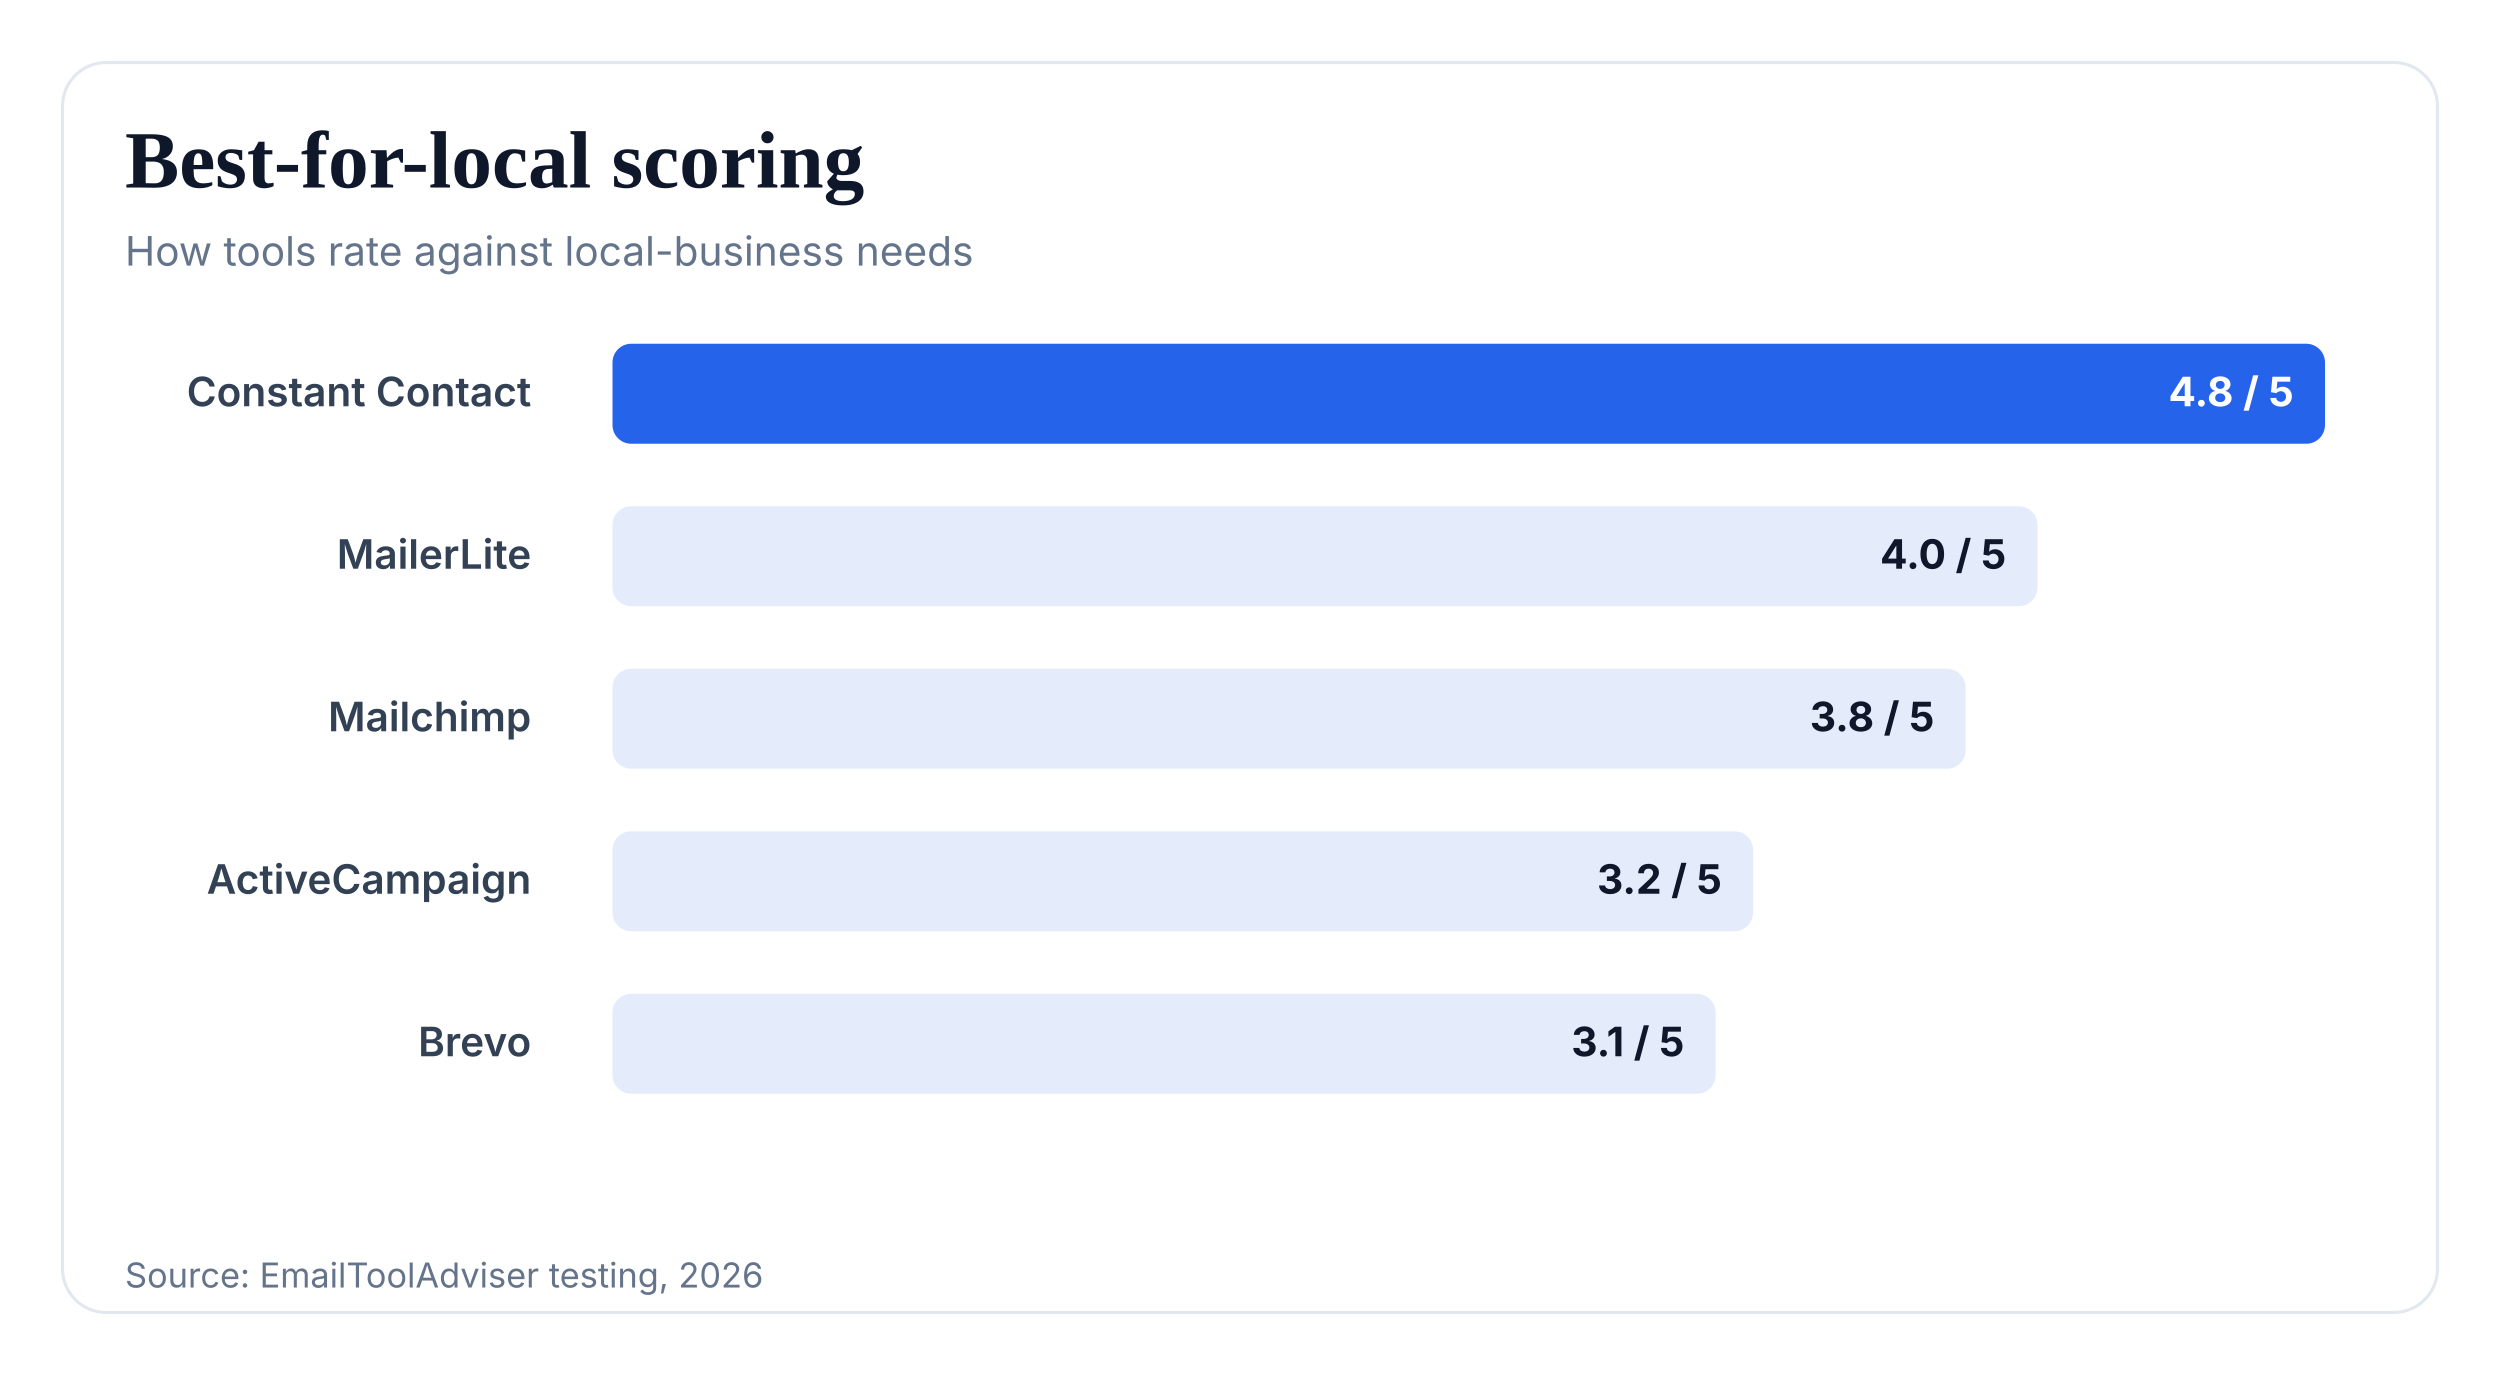
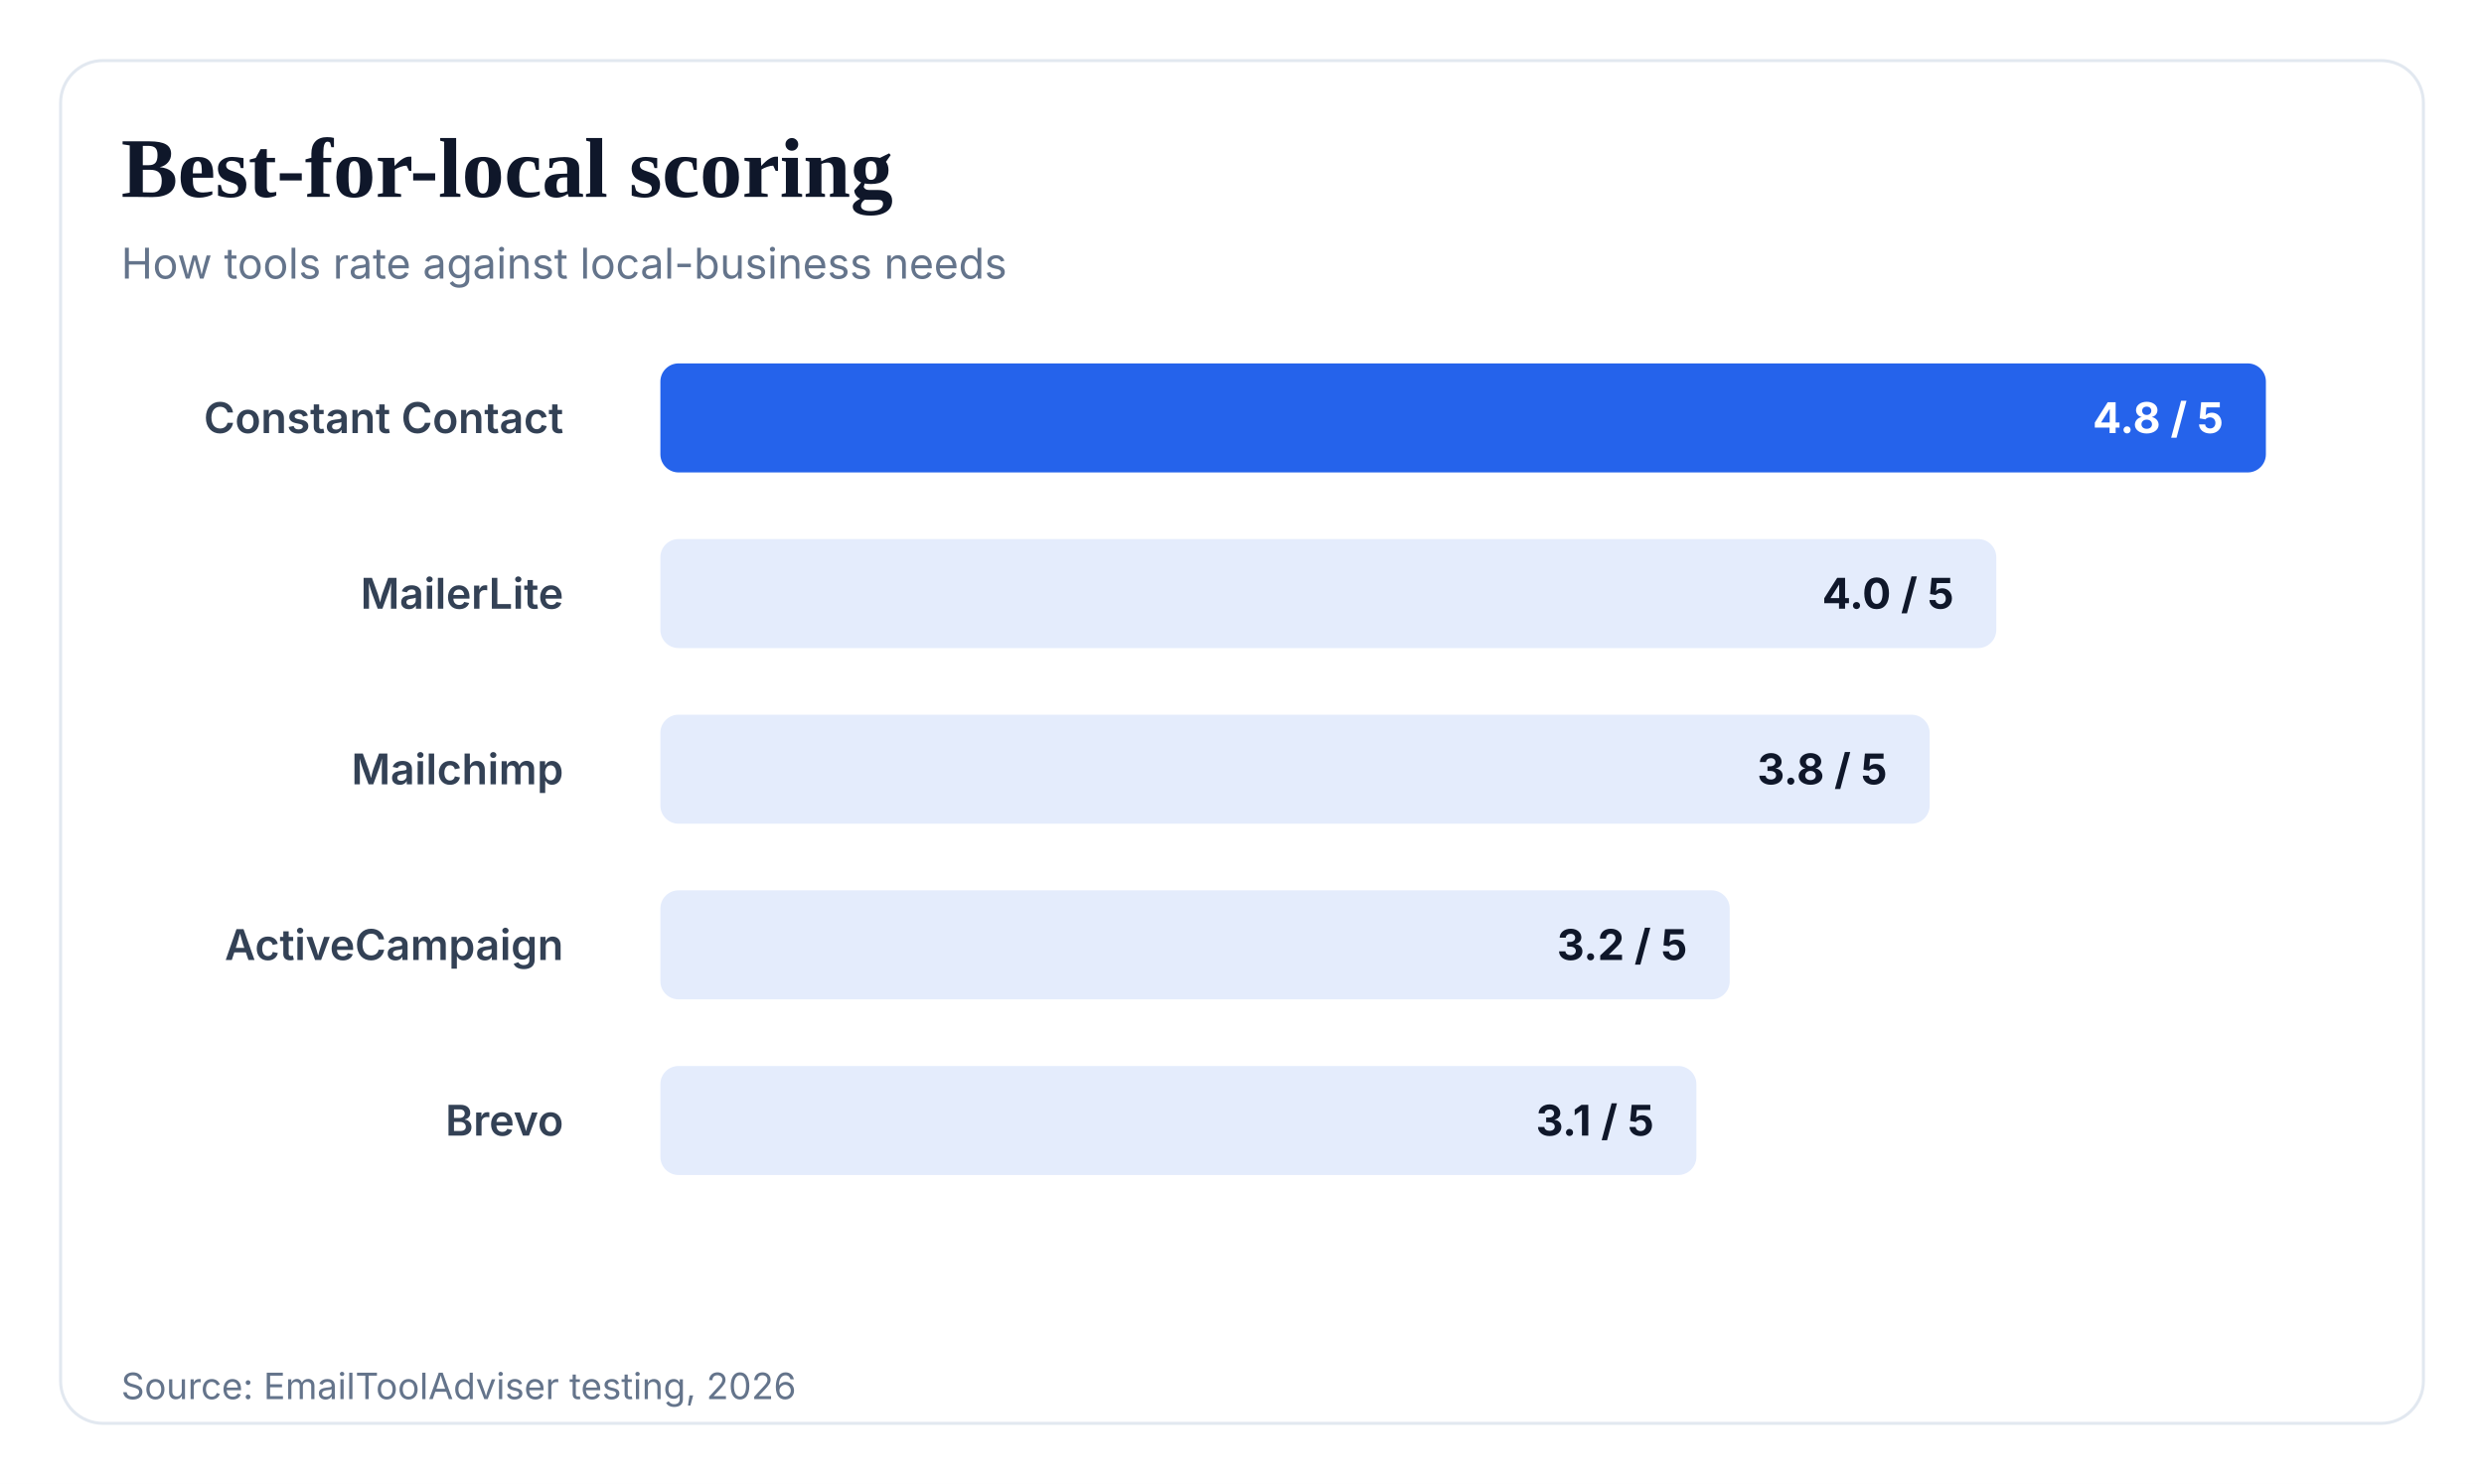
- <svg xmlns="http://www.w3.org/2000/svg" viewBox="0 0 800 440" preserveAspectRatio="xMinYMin meet" role="img" style="width:100%;height:auto;">
+ <svg xmlns="http://www.w3.org/2000/svg" viewBox="0 0 820 490" preserveAspectRatio="xMinYMin meet" role="img" style="width:100%;height:auto;">
  <style>
  .serif  { font-family: Georgia, 'Times New Roman', 'Playfair Display', serif; font-weight: 800; }
  .sans   { font-family: system-ui, -apple-system, BlinkMacSystemFont, 'Segoe UI', sans-serif; }
  .label  { font-family: system-ui, sans-serif; font-weight: 700; text-transform: uppercase; letter-spacing: 0.08em; }
</style>
-   <rect width="800" height="440" fill="#ffffff" />
-   <rect x="20" y="20" rx="14" ry="14" width="760" height="400" fill="#ffffff" stroke="#e2e8f0" stroke-width="1" />
-   <text x="40" y="60" class="serif" font-size="26" fill="#0f172a">Best-for-local scoring</text>
-   <text x="40" y="85" class="sans" font-size="13" fill="#64748b">How tools rate against local-business needs</text>
-   <text x="170" y="130" class="sans" font-size="13" fill="#334155" text-anchor="end" font-weight="600">Constant Contact</text>
-   <rect x="196" y="110" rx="6" ry="6" width="548" height="32" fill="#2563eb" />
-   <text x="734" y="130" class="sans" font-size="13" fill="#ffffff" text-anchor="end" font-weight="700">4.8 / 5</text>
-   <text x="170" y="182" class="sans" font-size="13" fill="#334155" text-anchor="end" font-weight="600">MailerLite</text>
-   <rect x="196" y="162" rx="6" ry="6" width="456" height="32" fill="#e4ecfc" />
-   <text x="642" y="182" class="sans" font-size="13" fill="#0f172a" text-anchor="end" font-weight="700">4.0 / 5</text>
-   <text x="170" y="234" class="sans" font-size="13" fill="#334155" text-anchor="end" font-weight="600">Mailchimp</text>
-   <rect x="196" y="214" rx="6" ry="6" width="433" height="32" fill="#e4ecfc" />
-   <text x="619" y="234" class="sans" font-size="13" fill="#0f172a" text-anchor="end" font-weight="700">3.8 / 5</text>
-   <text x="170" y="286" class="sans" font-size="13" fill="#334155" text-anchor="end" font-weight="600">ActiveCampaign</text>
-   <rect x="196" y="266" rx="6" ry="6" width="365" height="32" fill="#e4ecfc" />
-   <text x="551" y="286" class="sans" font-size="13" fill="#0f172a" text-anchor="end" font-weight="700">3.2 / 5</text>
-   <text x="170" y="338" class="sans" font-size="13" fill="#334155" text-anchor="end" font-weight="600">Brevo</text>
-   <rect x="196" y="318" rx="6" ry="6" width="353" height="32" fill="#e4ecfc" />
-   <text x="539" y="338" class="sans" font-size="13" fill="#0f172a" text-anchor="end" font-weight="700">3.1 / 5</text>
-   <text x="40" y="412" class="sans" font-size="11" fill="#64748b">Source: EmailToolAdviser testing, 2026</text>
+   <rect width="820" height="490" fill="#ffffff" />
+   <rect x="20" y="20" rx="14" ry="14" width="780" height="450" fill="#ffffff" stroke="#e2e8f0" stroke-width="1" />
+   <text x="40" y="65" class="serif" font-size="28" fill="#0f172a">Best-for-local scoring</text>
+   <text x="40" y="92" class="sans" font-size="14" fill="#64748b">How tools rate against local-business needs</text>
+   <text x="186" y="143" class="sans" font-size="14" fill="#334155" text-anchor="end" font-weight="600">Constant Contact</text>
+   <rect x="218" y="120" rx="6" ry="6" width="530" height="36" fill="#2563eb" />
+   <text x="734" y="143" class="sans" font-size="14" fill="#ffffff" text-anchor="end" font-weight="700">4.8 / 5</text>
+   <text x="186" y="201" class="sans" font-size="14" fill="#334155" text-anchor="end" font-weight="600">MailerLite</text>
+   <rect x="218" y="178" rx="6" ry="6" width="441" height="36" fill="#e4ecfc" />
+   <text x="645" y="201" class="sans" font-size="14" fill="#0f172a" text-anchor="end" font-weight="700">4.0 / 5</text>
+   <text x="186" y="259" class="sans" font-size="14" fill="#334155" text-anchor="end" font-weight="600">Mailchimp</text>
+   <rect x="218" y="236" rx="6" ry="6" width="419" height="36" fill="#e4ecfc" />
+   <text x="623" y="259" class="sans" font-size="14" fill="#0f172a" text-anchor="end" font-weight="700">3.8 / 5</text>
+   <text x="186" y="317" class="sans" font-size="14" fill="#334155" text-anchor="end" font-weight="600">ActiveCampaign</text>
+   <rect x="218" y="294" rx="6" ry="6" width="353" height="36" fill="#e4ecfc" />
+   <text x="557" y="317" class="sans" font-size="14" fill="#0f172a" text-anchor="end" font-weight="700">3.2 / 5</text>
+   <text x="186" y="375" class="sans" font-size="14" fill="#334155" text-anchor="end" font-weight="600">Brevo</text>
+   <rect x="218" y="352" rx="6" ry="6" width="342" height="36" fill="#e4ecfc" />
+   <text x="546" y="375" class="sans" font-size="14" fill="#0f172a" text-anchor="end" font-weight="700">3.1 / 5</text>
+   <text x="40" y="462" class="sans" font-size="12" fill="#64748b">Source: EmailToolAdviser testing, 2026</text>
</svg>
